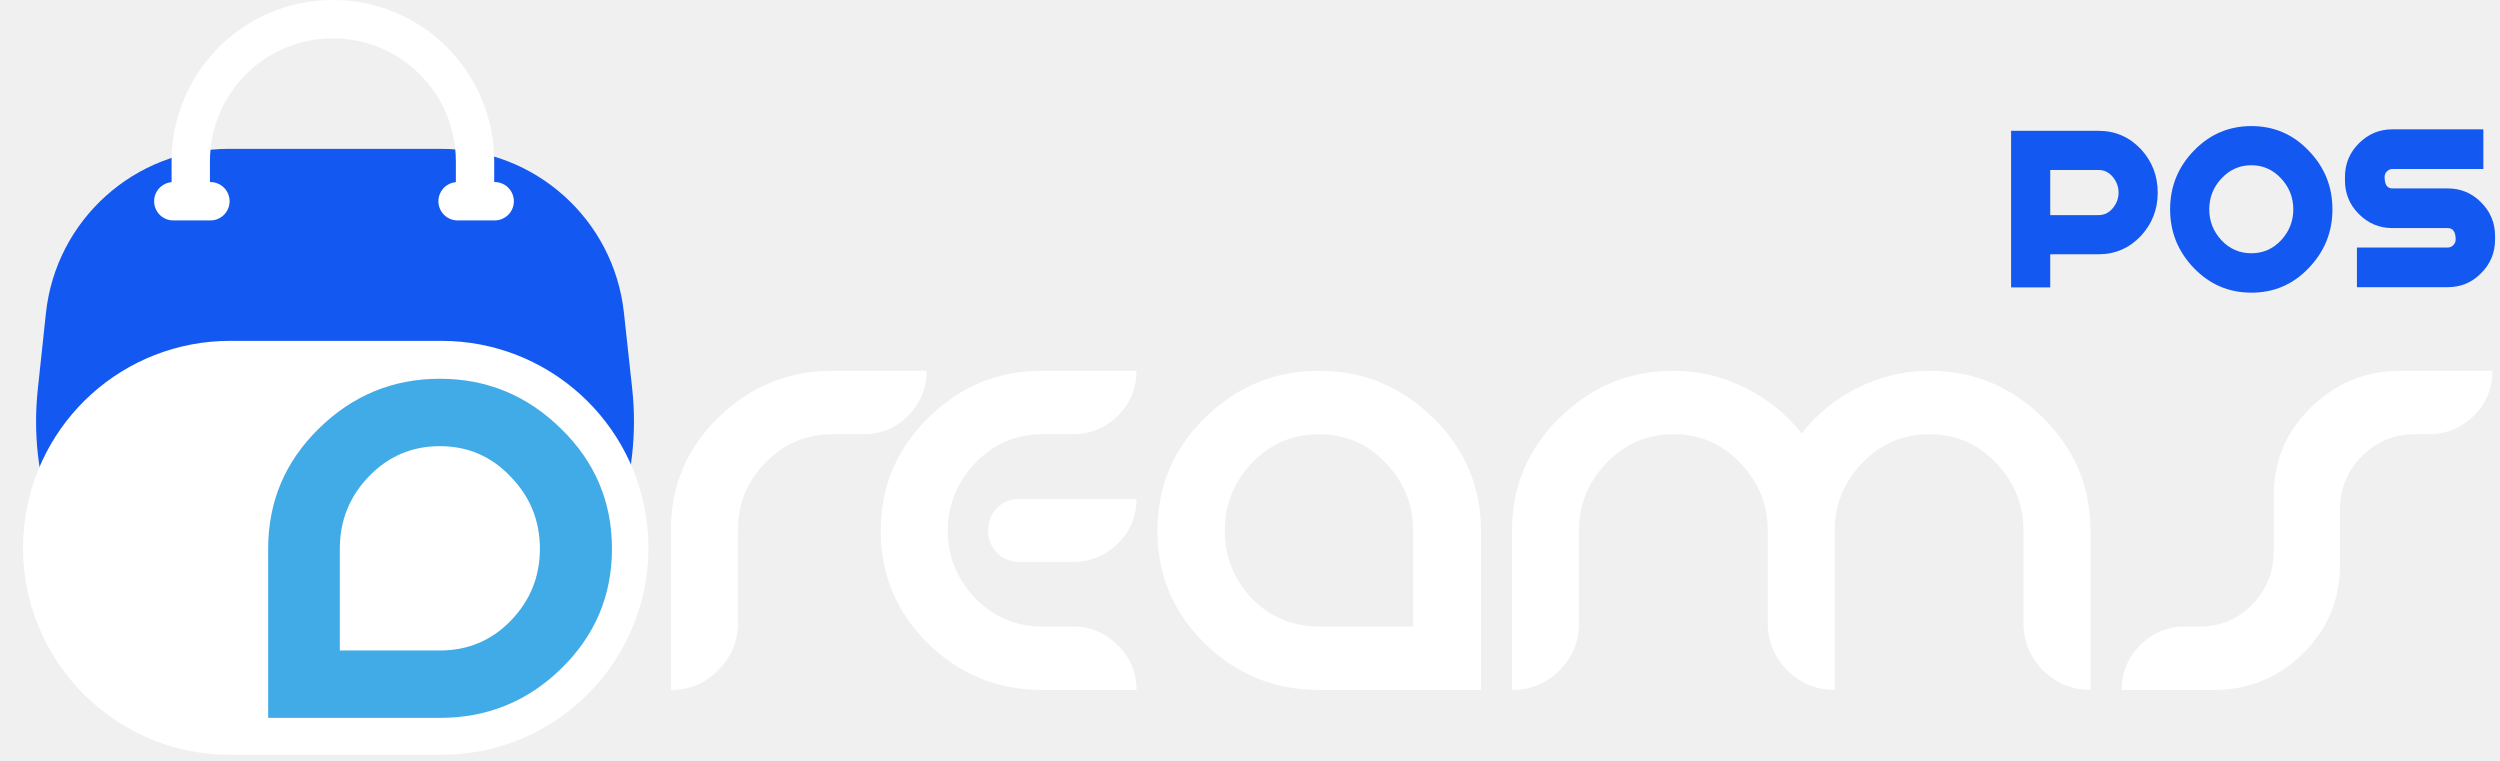
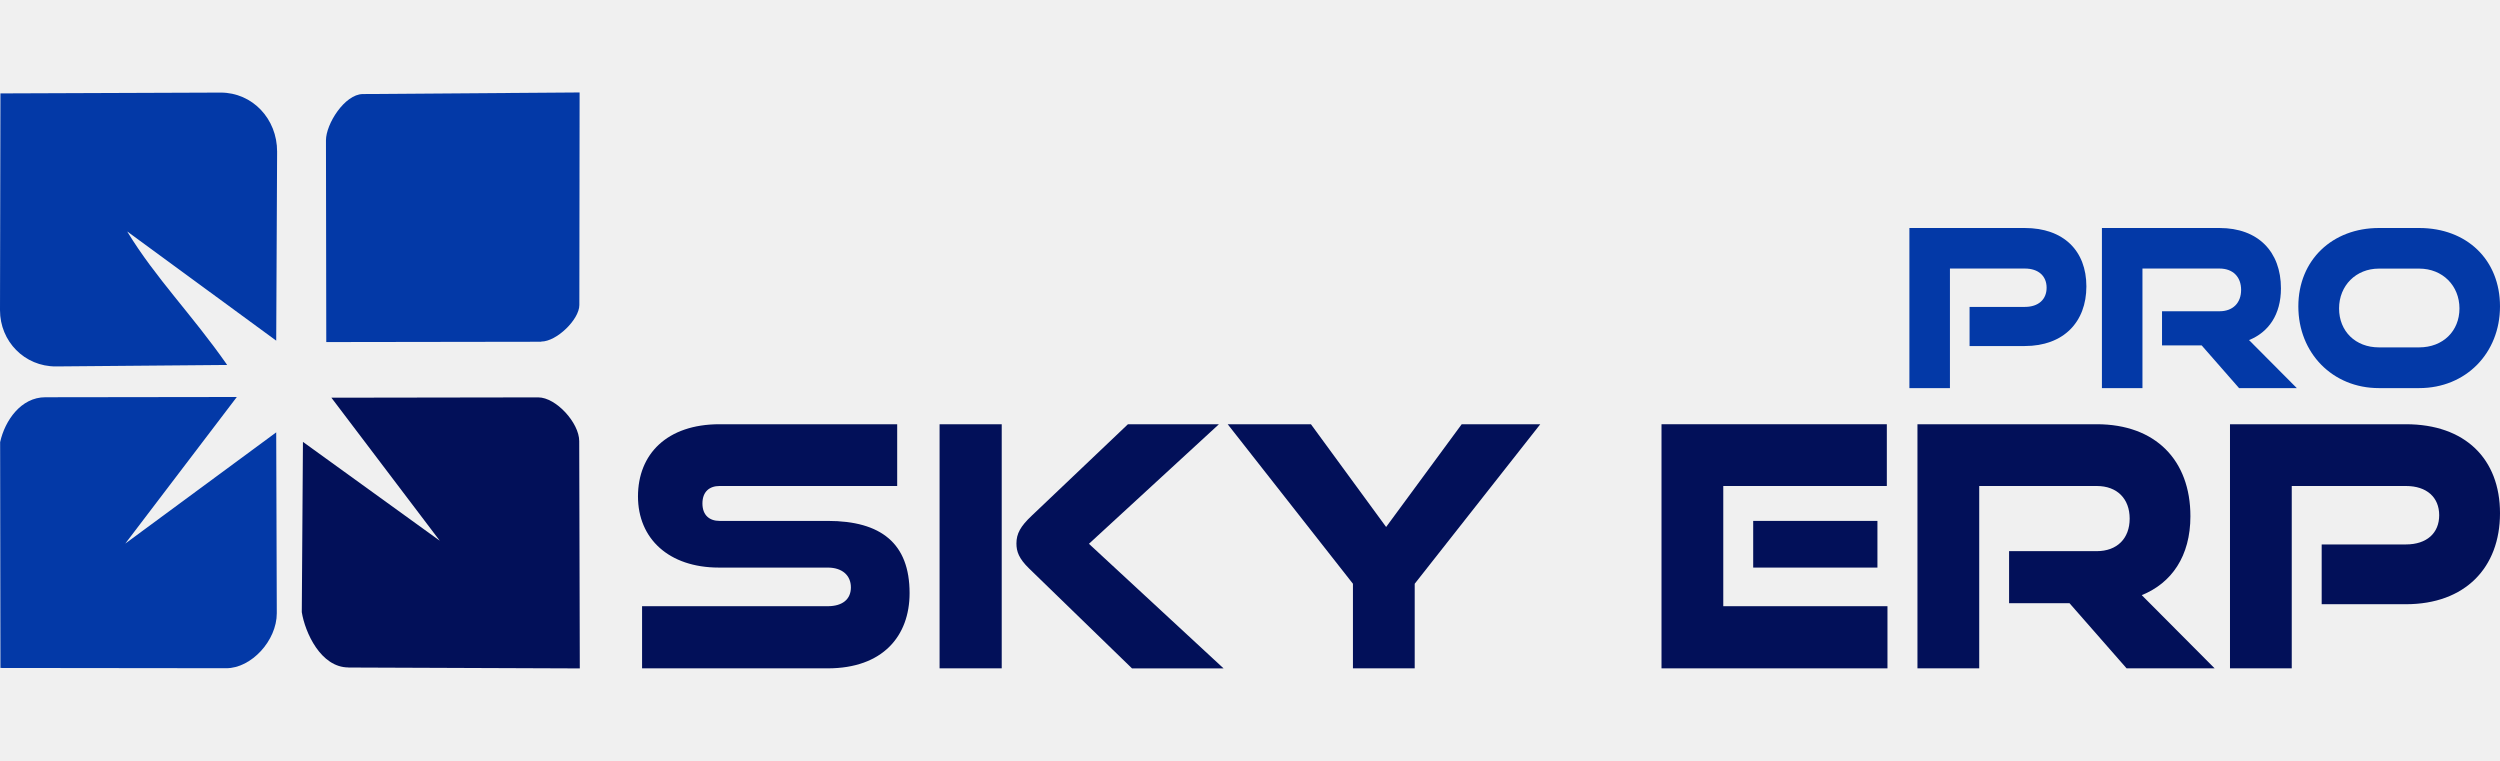
- <svg xmlns="http://www.w3.org/2000/svg" width="391" height="119" viewBox="0 0 391 119" fill="none">
-   <path d="M115.417 82.888C115.417 78.77 116.852 75.255 119.722 72.343C122.593 69.389 126.087 67.912 130.205 67.912H135.01C137.756 67.912 140.085 66.956 141.999 65.042C143.954 63.087 144.932 60.736 144.932 57.991H130.205C123.3 57.991 117.351 60.424 112.359 65.291C107.409 70.117 104.933 75.983 104.933 82.888V107.911C107.804 107.911 110.258 106.891 112.297 104.853C114.377 102.773 115.417 100.298 115.417 97.427V82.888Z" fill="white" />
-   <path d="M162.965 107.911C156.059 107.911 150.131 105.498 145.181 100.672C140.23 95.805 137.755 89.919 137.755 83.013C137.755 76.108 140.23 70.221 145.181 65.354C150.131 60.445 156.059 57.991 162.965 57.991H177.754C177.754 60.736 176.776 63.087 174.821 65.042C172.866 66.956 170.515 67.912 167.77 67.912H162.965C158.888 67.912 155.414 69.41 152.544 72.405C149.674 75.4 148.238 78.936 148.238 83.013C148.238 87.09 149.674 90.605 152.544 93.559C155.414 96.512 158.888 97.989 162.965 97.989H167.77C170.515 97.989 172.866 98.967 174.821 100.922C176.776 102.835 177.754 105.165 177.754 107.911H162.965ZM159.47 78.021H177.754C177.754 80.767 176.776 83.096 174.821 85.01C172.866 86.924 170.515 87.88 167.77 87.88H159.47C158.098 87.88 156.933 87.423 155.976 86.507C155.019 85.551 154.541 84.386 154.541 83.013C154.541 81.599 154.998 80.413 155.914 79.456C156.87 78.499 158.056 78.021 159.47 78.021Z" fill="white" />
-   <path d="M231.627 83.013V107.911H206.293C199.387 107.911 193.438 105.498 188.446 100.672C183.496 95.805 181.021 89.919 181.021 83.013C181.021 76.108 183.496 70.221 188.446 65.354C193.438 60.445 199.387 57.991 206.293 57.991C213.198 57.991 219.147 60.445 224.139 65.354C229.131 70.221 231.627 76.108 231.627 83.013ZM221.019 97.989V83.013C221.019 78.895 219.584 75.359 216.714 72.405C213.885 69.41 210.411 67.912 206.293 67.912C202.174 67.912 198.68 69.41 195.81 72.405C192.981 75.359 191.566 78.895 191.566 83.013C191.566 87.132 192.981 90.668 195.81 93.621C198.68 96.533 202.174 97.989 206.293 97.989H221.019Z" fill="white" />
-   <path d="M286.956 83.013V107.911C284.085 107.911 281.61 106.891 279.53 104.853C277.492 102.773 276.472 100.298 276.472 97.427V83.013C276.472 78.895 275.037 75.359 272.167 72.405C269.338 69.41 265.864 67.912 261.746 67.912C257.628 67.912 254.133 69.41 251.263 72.405C248.392 75.359 246.957 78.895 246.957 83.013V97.427C246.957 100.339 245.938 102.815 243.9 104.853C241.861 106.891 239.386 107.911 236.474 107.911V83.013C236.474 76.108 238.949 70.221 243.9 65.354C248.892 60.445 254.84 57.991 261.746 57.991C265.656 57.991 269.359 58.864 272.853 60.611C276.348 62.317 279.322 64.709 281.776 67.787C284.148 64.751 287.101 62.359 290.637 60.611C294.173 58.864 297.876 57.991 301.744 57.991C308.65 57.991 314.578 60.445 319.528 65.354C324.479 70.221 326.954 76.108 326.954 83.013V107.911C324.084 107.911 321.608 106.891 319.528 104.853C317.49 102.773 316.471 100.298 316.471 97.427V83.013C316.471 78.895 315.036 75.359 312.165 72.405C309.336 69.41 305.863 67.912 301.744 67.912C297.626 67.912 294.132 69.41 291.261 72.405C288.391 75.359 286.956 78.895 286.956 83.013Z" fill="white" />
-   <path d="M355.616 77.522C355.616 72.114 357.55 67.517 361.419 63.731C365.329 59.904 370.009 57.991 375.459 57.991H389.811C389.811 60.778 388.833 63.128 386.878 65.042C384.923 66.956 382.552 67.912 379.764 67.912H377.58C374.377 67.912 371.632 69.077 369.344 71.407C367.097 73.695 365.974 76.461 365.974 79.706V88.379C365.974 93.787 364.04 98.405 360.171 102.232C356.302 106.018 351.643 107.911 346.193 107.911H331.841C331.841 105.165 332.798 102.835 334.712 100.922C336.667 98.967 339.017 97.989 341.763 97.989H344.009C347.254 97.989 350 96.845 352.246 94.557C354.492 92.228 355.616 89.44 355.616 86.195V77.522Z" fill="white" />
-   <path d="M328.224 20.461C330.824 20.461 333.034 21.423 334.854 23.347C336.596 25.245 337.467 27.507 337.467 30.133C337.467 32.733 336.596 34.982 334.854 36.88C333.034 38.804 330.824 39.766 328.224 39.766H320.658V44.953H314.535V20.461H328.224ZM328.224 33.643C329.108 33.643 329.849 33.279 330.447 32.551C331.045 31.823 331.344 31.017 331.344 30.133C331.344 29.223 331.045 28.404 330.447 27.676C329.849 26.948 329.108 26.584 328.224 26.584H320.658V33.643H328.224Z" fill="#1358f1" />
-   <path d="M352.119 19.72C355.655 19.72 358.645 21.007 361.089 23.581C363.559 26.129 364.794 29.184 364.794 32.746C364.794 36.282 363.559 39.337 361.089 41.911C358.645 44.485 355.655 45.772 352.119 45.772C348.583 45.772 345.58 44.485 343.11 41.911C340.64 39.337 339.405 36.282 339.405 32.746C339.405 29.184 340.64 26.129 343.11 23.581C345.58 21.007 348.583 19.72 352.119 19.72ZM352.119 39.61C353.939 39.61 355.486 38.934 356.76 37.582C358.034 36.204 358.671 34.592 358.671 32.746C358.671 30.874 358.034 29.262 356.76 27.91C355.486 26.532 353.939 25.843 352.119 25.843C350.273 25.843 348.713 26.532 347.439 27.91C346.165 29.262 345.528 30.874 345.528 32.746C345.528 34.592 346.165 36.204 347.439 37.582C348.713 38.934 350.273 39.61 352.119 39.61Z" fill="#1358f1" />
-   <path d="M372.952 27.676C372.952 28.872 373.355 29.47 374.161 29.47H382.819C384.873 29.47 386.615 30.198 388.045 31.654C389.501 33.11 390.229 34.865 390.229 36.919V37.465C390.229 39.519 389.501 41.274 388.045 42.73C386.615 44.186 384.873 44.914 382.819 44.914H368.623V38.713H382.819C383.157 38.713 383.443 38.596 383.677 38.362C383.937 38.102 384.067 37.803 384.067 37.465C384.067 36.269 383.651 35.671 382.819 35.671H374.161C372.133 35.671 370.391 34.943 368.935 33.487C367.479 32.031 366.751 30.276 366.751 28.222V27.676C366.751 25.622 367.479 23.867 368.935 22.411C370.391 20.955 372.133 20.227 374.161 20.227H388.396V26.428H374.161C373.849 26.428 373.563 26.558 373.303 26.818C373.069 27.052 372.952 27.338 372.952 27.676Z" fill="#1358f1" />
-   <path d="M7.183 48.979C8.743 34.365 21.075 23.28 35.773 23.28H69.016C83.68 23.28 95.991 34.322 97.58 48.9L98.874 60.775C101.888 88.436 80.223 112.59 52.398 112.59C24.614 112.59 2.962 88.502 5.912 60.876L7.183 48.979Z" fill="#1358f1" />
-   <path d="M3.791 82.269C5.536 65.804 19.424 53.31 35.981 53.31H69.04C85.636 53.31 99.543 65.86 101.241 82.369C103.203 101.455 88.228 118.05 69.04 118.05H35.981C16.754 118.05 1.765 101.389 3.791 82.269Z" fill="white" />
-   <path d="M74.295 29.52L74.295 25.23C74.295 12.953 64.342 3 52.065 3C39.788 3 29.835 12.953 29.835 25.23L29.835 29.52" stroke="white" stroke-width="6" stroke-linecap="round" />
-   <path d="M41.941 85.824V112.277H68.793C76.174 112.277 82.495 109.714 87.755 104.587C93.059 99.415 95.711 93.161 95.711 85.824C95.711 78.487 93.059 72.232 87.755 67.061C82.451 61.845 76.13 59.237 68.793 59.237C61.456 59.237 55.135 61.845 49.831 67.061C44.571 72.232 41.941 78.487 41.941 85.824ZM53.146 101.736V85.824C53.146 81.448 54.649 77.691 57.654 74.553C60.704 71.37 64.417 69.779 68.793 69.779C73.169 69.779 76.859 71.37 79.865 74.553C82.915 77.691 84.44 81.448 84.44 85.824C84.44 90.2 82.915 93.957 79.865 97.095C76.859 100.189 73.169 101.736 68.793 101.736H53.146Z" fill="#40abe6" />
-   <path d="M77.368 31.475L71.565 31.475" stroke="white" stroke-width="6" stroke-linecap="round" />
-   <path d="M32.908 31.475L27.105 31.475" stroke="white" stroke-width="6" stroke-linecap="round" />
+ <svg xmlns="http://www.w3.org/2000/svg" id="Layer_1" width="391" height="119" version="1.1" viewBox="0 0 391 119">
+   <defs>
+     <style>
+       .st0 {
+         fill: #0339a7;
+       }
+ 
+       .st1 {
+         isolation: isolate;
+       }
+ 
+       .st2 {
+         fill: #021059;
+       }
+     </style>
+   </defs>
+   <path class="st0" d="M19.91,36.23c4.45,7.31,10.11,12.95,15.62,20.85l-26.77.23c-4.94.02-8.76-3.93-8.76-8.8L.07,14.61l34.44-.13c4.96,0,8.85,4.09,8.83,9.26l-.14,29.54-23.29-17.07h0v.02Z" />
+   <path class="st0" d="M43.29,95.91c0,4.29-3.99,8.6-7.9,8.6l-35.32-.04-.05-35.32c.75-3.39,3.27-7.02,7.07-7.02l29.95-.04-17.45,22.93,23.61-17.4s.09,28.28.09,28.28Z" />
+   <path class="st2" d="M54.51,104.39c-4.35,0-6.8-5.48-7.31-8.65l.18-26.63,21.4,15.46-16.95-22.37,32.35-.05c2.78,0,6.41,3.99,6.41,6.84l.09,35.55-36.16-.14h-.02Z" />
+   <path class="st0" d="M84.64,53.45l-33.61.05-.05-31.55c0-2.57,2.93-7.2,5.75-7.24l33.92-.25-.04,33.25c0,2.24-3.54,5.71-5.96,5.71h0v.02Z" />
+   <g>
+     <g class="st1">
+       <g class="st1">
+         <path class="st2" d="M100.42,104.53v-9.72h29.04c2.26,0,3.62-1.05,3.62-2.94s-1.37-3.1-3.62-3.1h-17.02c-7.83,0-12.66-4.52-12.66-11.13s4.52-11.29,12.76-11.29h27.78v9.66h-27.78c-1.58,0-2.68.89-2.68,2.73s1.1,2.73,2.68,2.73h16.91c8.35,0,12.81,3.52,12.81,11.29,0,6.72-4.2,11.77-12.81,11.77h-29.04Z" />
+         <path class="st2" d="M146.95,104.53v-38.18h9.72v38.18h-9.72ZM177.04,104.53l-16.07-15.6c-1.63-1.58-2-2.68-2-3.94,0-1.52.63-2.68,2.42-4.36l15.02-14.28h14.23l-20.33,18.7,21.06,19.49h-14.34Z" />
+         <path class="st2" d="M211.6,104.53v-13.23l-19.59-24.95h13.02l11.76,16.07,11.82-16.07h12.29l-19.64,24.95v13.23h-9.66Z" />
+         <path class="st2" d="M259.86,104.53v-38.18h35.24v9.66h-25.58v18.8h25.68v9.72h-35.35ZM274.2,88.77v-7.3h19.43v7.3h-19.43Z" />
+         <path class="st2" d="M332.6,104.53l-8.93-10.19h-9.45v-8.14h13.71c3.2,0,5.15-2,5.15-5.09s-1.94-5.1-5.15-5.1h-18.38v28.52h-9.66v-38.18h28.04c9.19,0,14.65,5.62,14.65,14.39,0,6.25-2.94,10.45-7.61,12.34l11.4,11.45h-13.76Z" />
+         <path class="st2" d="M363.11,94.5v-9.35h13.18c3.26,0,5.2-1.78,5.2-4.57s-1.94-4.57-5.2-4.57h-17.86v28.52h-9.66v-38.18h27.52c9.24,0,14.71,5.41,14.71,13.92s-5.46,14.23-14.71,14.23h-13.18Z" />
+       </g>
+     </g>
+     <g class="st1">
+       <g class="st1">
+         <path class="st0" d="M308.04,54.13v-6.13h8.64c2.14,0,3.41-1.17,3.41-3s-1.27-3-3.41-3h-11.71v18.7h-6.34v-25.04h18.04c6.06,0,9.64,3.55,9.64,9.13s-3.58,9.33-9.64,9.33h-8.64Z" />
+         <path class="st0" d="M350.19,60.7l-5.85-6.68h-6.2v-5.34h8.99c2.1,0,3.38-1.31,3.38-3.34s-1.27-3.34-3.38-3.34h-12.05v18.7h-6.34v-25.04h18.39c6.03,0,9.61,3.69,9.61,9.44,0,4.1-1.93,6.85-4.99,8.09l7.47,7.51h-9.02Z" />
+         <path class="st0" d="M372.06,60.7c-7.27,0-12.6-5.51-12.6-12.78s5.34-12.26,12.6-12.26h6.3c7.47,0,12.64,4.99,12.64,12.26s-5.3,12.78-12.64,12.78h-6.3ZM378.36,54.33c3.72,0,6.3-2.55,6.3-6.09s-2.62-6.23-6.3-6.23h-6.3c-3.58,0-6.23,2.65-6.23,6.23s2.58,6.09,6.23,6.09h6.3Z" />
+       </g>
+     </g>
+   </g>
</svg>
